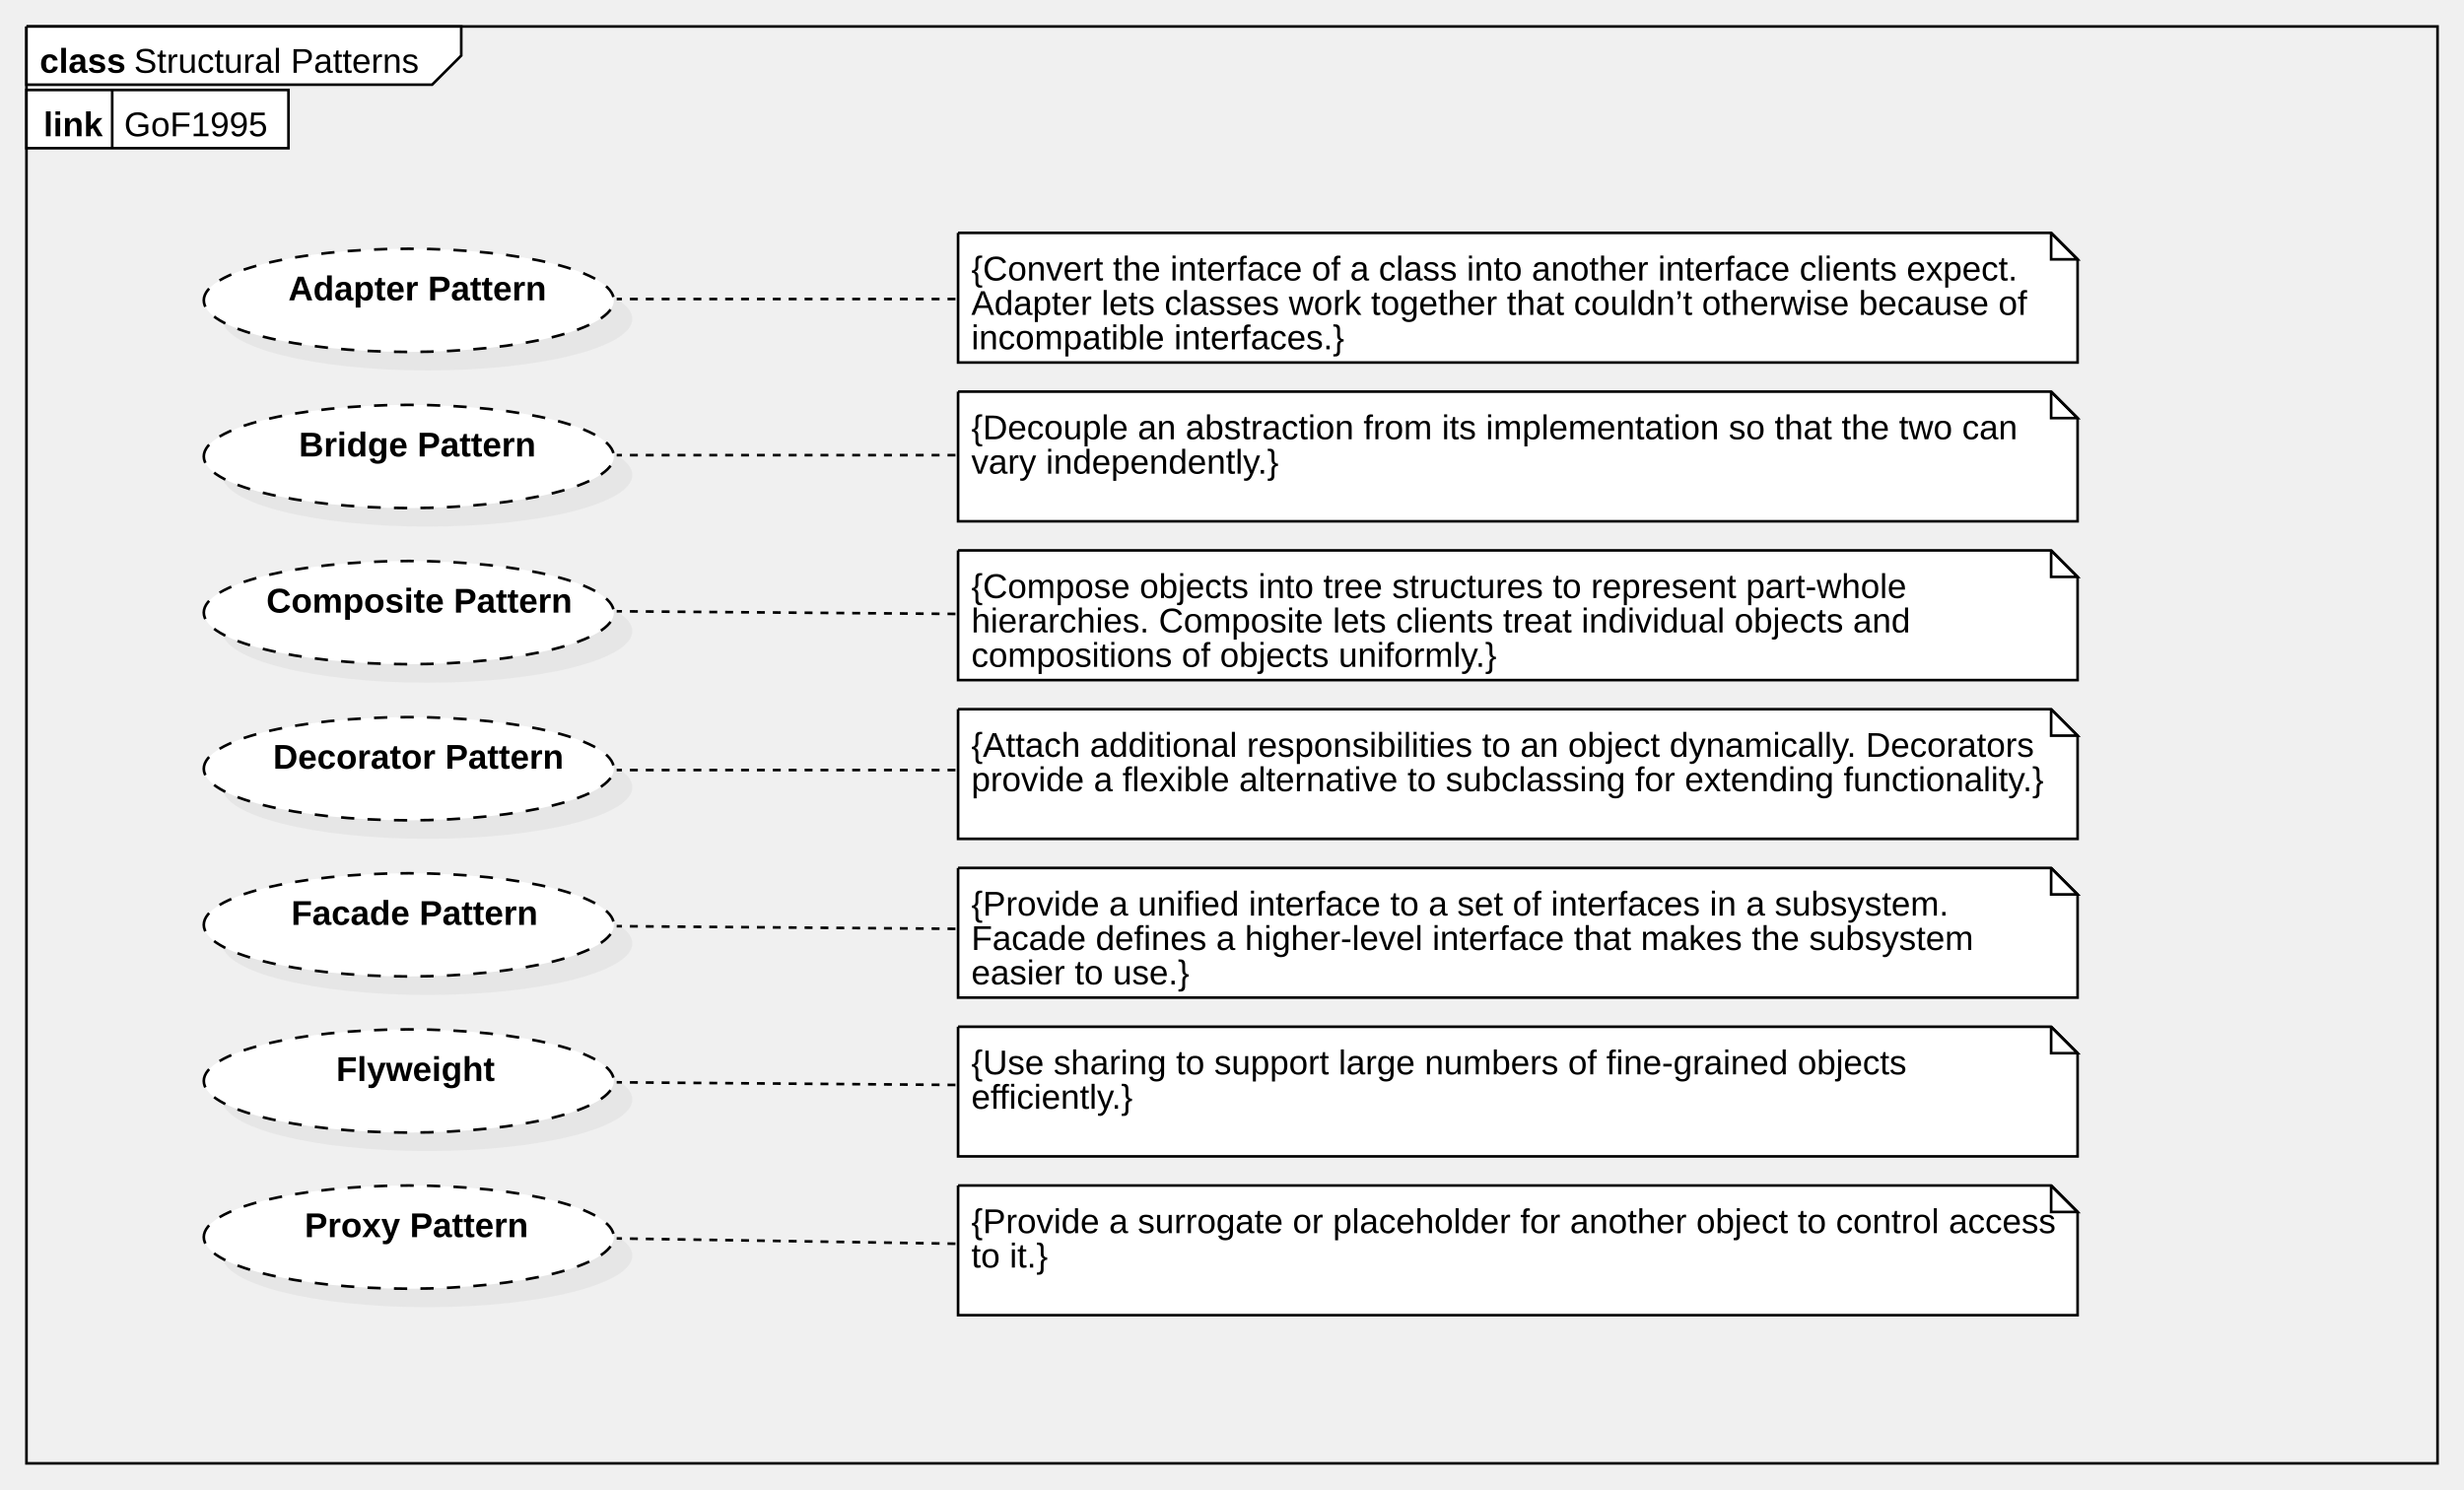
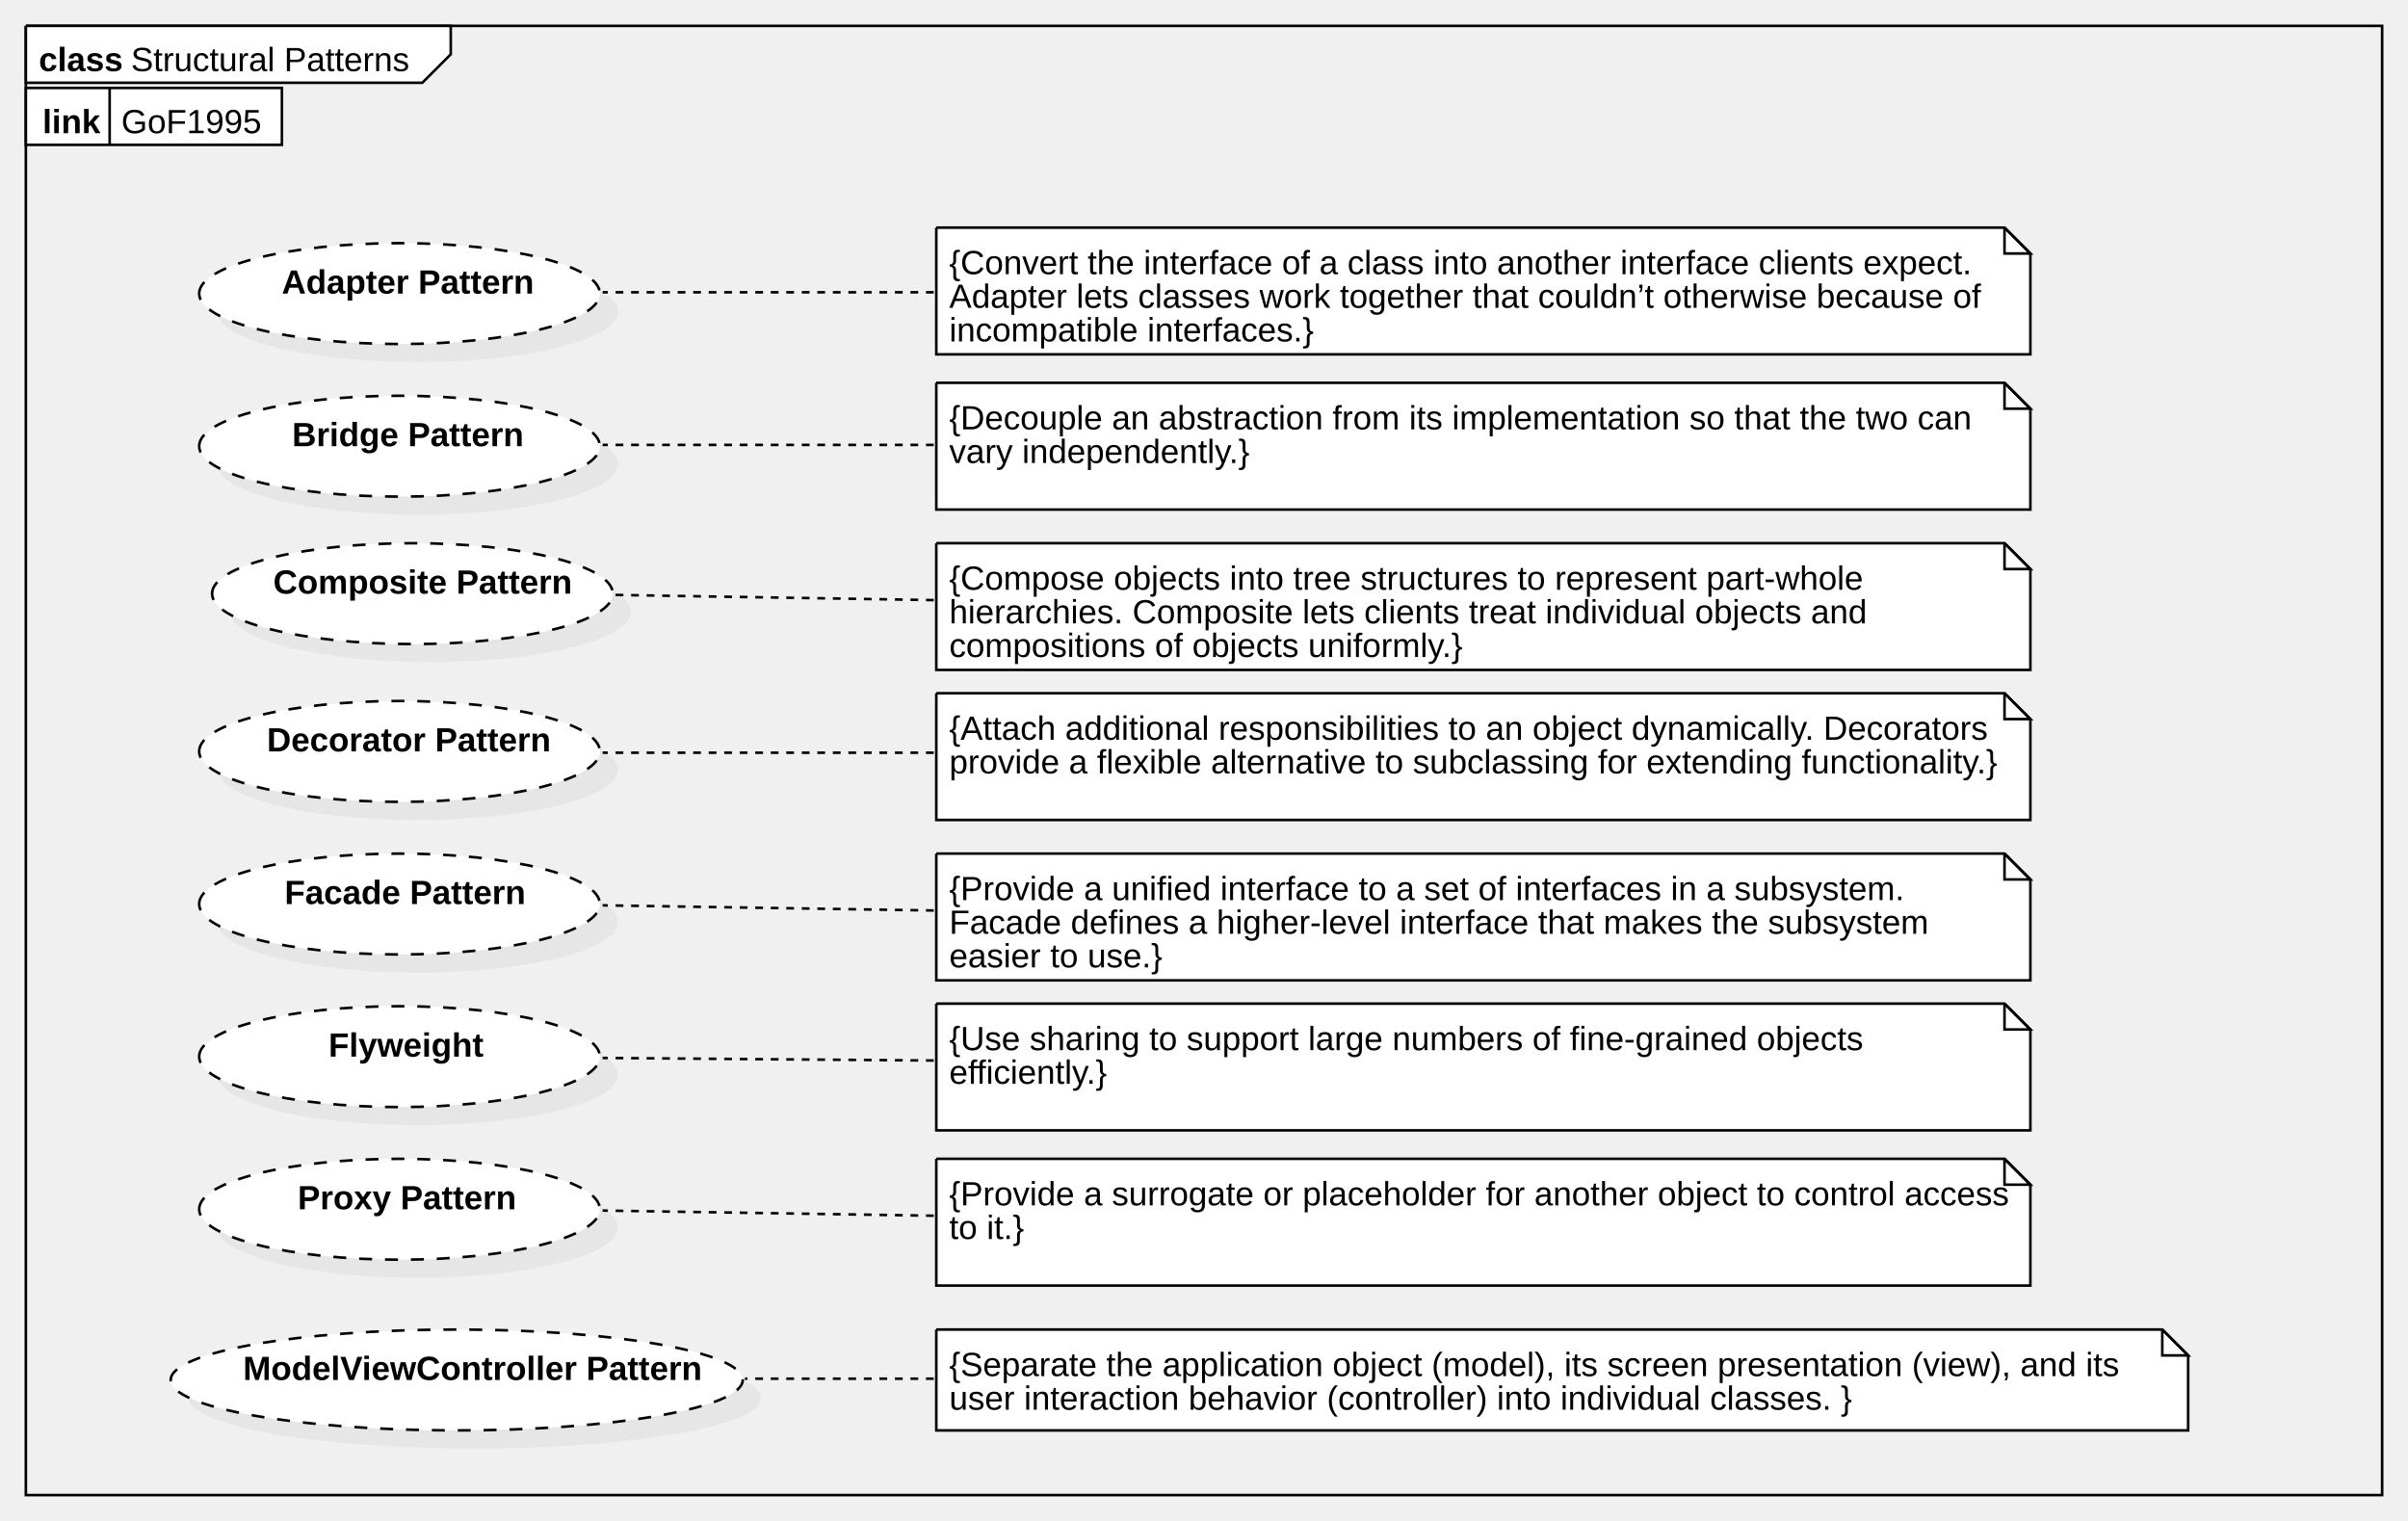
- <svg xmlns="http://www.w3.org/2000/svg" version="1.1" width="931" height="563">
+ <svg xmlns="http://www.w3.org/2000/svg" version="1.1" width="931" height="588">
  <defs />
  <g>
    <g transform="translate(-6,2) scale(1,1)">
-       <path fill="none" stroke="#000000" d="M 16 8 L 927 8 L 927 551 L 16 551 L 16 8" stroke-miterlimit="10" />
+       <path fill="none" stroke="#000000" d="M 16 8 L 927 8 L 927 576 L 16 576 L 16 8" stroke-miterlimit="10" />
    </g>
    <g transform="translate(-6,2) scale(1,1)">
      <path fill="#ffffff" stroke="none" d="M 16 8 L 16 30 L 169.274 30 L 180.274 19 L 180.274 8 L 16 8" />
    </g>
    <g transform="translate(-6,2) scale(1,1)">
      <path fill="none" stroke="#000000" d="M 16 8 L 16 30 L 169.274 30 L 180.274 19 L 180.274 8 L 16 8 L 16 8" stroke-miterlimit="10" />
    </g>
    <g transform="translate(-6,2) scale(1,1)">
      <g>
        <path fill="none" stroke="none" />
        <text fill="#000000" stroke="none" font-family="Arial" font-size="13px" font-style="normal" font-weight="normal" text-decoration="none" x="56.618" y="25.5">Structural Patterns</text>
      </g>
    </g>
    <g transform="translate(-6,2) scale(1,1)">
      <g>
        <path fill="none" stroke="none" />
        <text fill="#000000" stroke="none" font-family="Arial" font-size="13px" font-style="normal" font-weight="bold" text-decoration="none" x="21" y="25.5">class</text>
      </g>
    </g>
    <g transform="translate(-6,2) scale(1,1)">
      <rect fill="#ffffff" stroke="none" x="16" y="32" width="99" height="22" />
    </g>
    <g transform="translate(-6,2) scale(1,1)">
      <path fill="none" stroke="#000000" d="M 16 32 L 115 32 L 115 54 L 16 54 L 16 32 Z Z" stroke-miterlimit="10" />
    </g>
    <g transform="translate(-6,2) scale(1,1)">
      <path fill="none" stroke="#000000" d="M 48.395 32 L 48.395 54" stroke-miterlimit="10" />
    </g>
    <g transform="translate(-6,2) scale(1,1)">
      <g>
        <path fill="none" stroke="none" />
        <text fill="#000000" stroke="none" font-family="Arial" font-size="13px" font-style="normal" font-weight="normal" text-decoration="none" x="52.895" y="49.5">GoF1995</text>
      </g>
    </g>
    <g transform="translate(-6,2) scale(1,1)">
      <g>
        <path fill="none" stroke="none" />
        <text fill="#000000" stroke="none" font-family="Arial" font-size="13px" font-style="normal" font-weight="bold" text-decoration="none" x="22.444" y="49.5">link</text>
      </g>
    </g>
    <g transform="translate(-6,2) scale(1,1)">
      <path fill="#C0C0C0" stroke="none" d="M 90 118.5 C 90 107.73 124.683 99 167.466 99 C 210.25 99 244.933 107.73 244.933 118.5 C 244.933 129.27 210.25 138 167.466 138 C 124.683 138 90 129.27 90 118.5 Z" opacity="0.2" />
    </g>
    <g transform="translate(-6,2) scale(1,1)">
      <path fill="#ffffff" stroke="none" d="M 83 111.5 C 83 100.73 117.683 92 160.466 92 C 203.25 92 237.933 100.73 237.933 111.5 C 237.933 122.27 203.25 131 160.466 131 C 117.683 131 83 122.27 83 111.5 Z" />
    </g>
    <g transform="translate(-6,2) scale(1,1)">
      <path fill="none" stroke="#000000" d="M 83 111.5 C 83 100.73 117.683 92 160.466 92 C 203.25 92 237.933 100.73 237.933 111.5 C 237.933 122.27 203.25 131 160.466 131 C 117.683 131 83 122.27 83 111.5 Z" stroke-miterlimit="10" stroke-dasharray="5" />
    </g>
    <g transform="translate(-6,2) scale(1,1)">
      <g>
        <path fill="none" stroke="none" />
        <text fill="#000000" stroke="none" font-family="Arial" font-size="13px" font-style="normal" font-weight="bold" text-decoration="none" x="114.938" y="111.5">Adapter Pattern</text>
      </g>
    </g>
    <g transform="translate(-6,2) scale(1,1)">
      <path fill="#C0C0C0" stroke="none" d="M 90 177.5 C 90 166.73 124.683 158 167.466 158 C 210.25 158 244.933 166.73 244.933 177.5 C 244.933 188.27 210.25 197 167.466 197 C 124.683 197 90 188.27 90 177.5 Z" opacity="0.2" />
    </g>
    <g transform="translate(-6,2) scale(1,1)">
      <path fill="#ffffff" stroke="none" d="M 83 170.5 C 83 159.73 117.683 151 160.466 151 C 203.25 151 237.933 159.73 237.933 170.5 C 237.933 181.27 203.25 190 160.466 190 C 117.683 190 83 181.27 83 170.5 Z" />
    </g>
    <g transform="translate(-6,2) scale(1,1)">
      <path fill="none" stroke="#000000" d="M 83 170.5 C 83 159.73 117.683 151 160.466 151 C 203.25 151 237.933 159.73 237.933 170.5 C 237.933 181.27 203.25 190 160.466 190 C 117.683 190 83 181.27 83 170.5 Z" stroke-miterlimit="10" stroke-dasharray="5" />
    </g>
    <g transform="translate(-6,2) scale(1,1)">
      <g>
        <path fill="none" stroke="none" />
        <text fill="#000000" stroke="none" font-family="Arial" font-size="13px" font-style="normal" font-weight="bold" text-decoration="none" x="118.915" y="170.5">Bridge Pattern</text>
-       </g>
-     </g>
-     <g transform="translate(-6,2) scale(1,1)">
-       <path fill="#C0C0C0" stroke="none" d="M 90 236.5 C 90 225.73 124.683 217 167.466 217 C 210.25 217 244.933 225.73 244.933 236.5 C 244.933 247.27 210.25 256 167.466 256 C 124.683 256 90 247.27 90 236.5 Z" opacity="0.2" />
-     </g>
-     <g transform="translate(-6,2) scale(1,1)">
-       <path fill="#ffffff" stroke="none" d="M 83 229.5 C 83 218.73 117.683 210 160.466 210 C 203.25 210 237.933 218.73 237.933 229.5 C 237.933 240.27 203.25 249 160.466 249 C 117.683 249 83 240.27 83 229.5 Z" />
-     </g>
-     <g transform="translate(-6,2) scale(1,1)">
-       <path fill="none" stroke="#000000" d="M 83 229.5 C 83 218.73 117.683 210 160.466 210 C 203.25 210 237.933 218.73 237.933 229.5 C 237.933 240.27 203.25 249 160.466 249 C 117.683 249 83 240.27 83 229.5 Z" stroke-miterlimit="10" stroke-dasharray="5" />
-     </g>
-     <g transform="translate(-6,2) scale(1,1)">
-       <g>
-         <path fill="none" stroke="none" />
-         <text fill="#000000" stroke="none" font-family="Arial" font-size="13px" font-style="normal" font-weight="bold" text-decoration="none" x="106.635" y="229.5">Composite Pattern</text>
-       </g>
-     </g>
-     <g transform="translate(-6,2) scale(1,1)">
-       <path fill="#C0C0C0" stroke="none" d="M 90 354.5 C 90 343.73 124.683 335 167.466 335 C 210.25 335 244.933 343.73 244.933 354.5 C 244.933 365.27 210.25 374 167.466 374 C 124.683 374 90 365.27 90 354.5 Z" opacity="0.2" />
-     </g>
-     <g transform="translate(-6,2) scale(1,1)">
-       <path fill="#ffffff" stroke="none" d="M 83 347.5 C 83 336.73 117.683 328 160.466 328 C 203.25 328 237.933 336.73 237.933 347.5 C 237.933 358.27 203.25 367 160.466 367 C 117.683 367 83 358.27 83 347.5 Z" />
-     </g>
-     <g transform="translate(-6,2) scale(1,1)">
-       <path fill="none" stroke="#000000" d="M 83 347.5 C 83 336.73 117.683 328 160.466 328 C 203.25 328 237.933 336.73 237.933 347.5 C 237.933 358.27 203.25 367 160.466 367 C 117.683 367 83 358.27 83 347.5 Z" stroke-miterlimit="10" stroke-dasharray="5" />
-     </g>
-     <g transform="translate(-6,2) scale(1,1)">
-       <g>
-         <path fill="none" stroke="none" />
-         <text fill="#000000" stroke="none" font-family="Arial" font-size="13px" font-style="normal" font-weight="bold" text-decoration="none" x="116.023" y="347.5">Facade Pattern</text>
      </g>
    </g>
    <g transform="translate(-6,2) scale(1,1)">
      <path fill="#C0C0C0" stroke="none" d="M 90 413.5 C 90 402.73 124.683 394 167.466 394 C 210.25 394 244.933 402.73 244.933 413.5 C 244.933 424.27 210.25 433 167.466 433 C 124.683 433 90 424.27 90 413.5 Z" opacity="0.2" />
    </g>
    <g transform="translate(-6,2) scale(1,1)">
      <path fill="#ffffff" stroke="none" d="M 83 406.5 C 83 395.73 117.683 387 160.466 387 C 203.25 387 237.933 395.73 237.933 406.5 C 237.933 417.27 203.25 426 160.466 426 C 117.683 426 83 417.27 83 406.5 Z" />
    </g>
    <g transform="translate(-6,2) scale(1,1)">
      <path fill="none" stroke="#000000" d="M 83 406.5 C 83 395.73 117.683 387 160.466 387 C 203.25 387 237.933 395.73 237.933 406.5 C 237.933 417.27 203.25 426 160.466 426 C 117.683 426 83 417.27 83 406.5 Z" stroke-miterlimit="10" stroke-dasharray="5" />
    </g>
    <g transform="translate(-6,2) scale(1,1)">
      <g>
        <path fill="none" stroke="none" />
        <text fill="#000000" stroke="none" font-family="Arial" font-size="13px" font-style="normal" font-weight="bold" text-decoration="none" x="133.013" y="406.5">Flyweight</text>
      </g>
    </g>
    <g transform="translate(-6,2) scale(1,1)">
      <path fill="#C0C0C0" stroke="none" d="M 90 472.5 C 90 461.73 124.683 453 167.466 453 C 210.25 453 244.933 461.73 244.933 472.5 C 244.933 483.27 210.25 492 167.466 492 C 124.683 492 90 483.27 90 472.5 Z" opacity="0.2" />
    </g>
    <g transform="translate(-6,2) scale(1,1)">
      <path fill="#ffffff" stroke="none" d="M 83 465.5 C 83 454.73 117.683 446 160.466 446 C 203.25 446 237.933 454.73 237.933 465.5 C 237.933 476.27 203.25 485 160.466 485 C 117.683 485 83 476.27 83 465.5 Z" />
    </g>
    <g transform="translate(-6,2) scale(1,1)">
      <path fill="none" stroke="#000000" d="M 83 465.5 C 83 454.73 117.683 446 160.466 446 C 203.25 446 237.933 454.73 237.933 465.5 C 237.933 476.27 203.25 485 160.466 485 C 117.683 485 83 476.27 83 465.5 Z" stroke-miterlimit="10" stroke-dasharray="5" />
    </g>
    <g transform="translate(-6,2) scale(1,1)">
      <g>
        <path fill="none" stroke="none" />
        <text fill="#000000" stroke="none" font-family="Arial" font-size="13px" font-style="normal" font-weight="bold" text-decoration="none" x="121.089" y="465.5">Proxy Pattern</text>
      </g>
    </g>
    <g transform="translate(-6,2) scale(1,1)">
      <path fill="#ffffff" stroke="none" d="M 368 86 L 781 86 L 791 96 L 791 135 L 368 135 L 368 86" />
    </g>
    <g transform="translate(-6,2) scale(1,1)">
      <path fill="none" stroke="#000000" d="M 368 86 L 781 86 L 791 96 L 791 135 L 368 135 L 368 86 L 368 86" stroke-miterlimit="10" />
    </g>
    <g transform="translate(-6,2) scale(1,1)">
      <path fill="none" stroke="#000000" d="M 781 86 L 781 96 L 791 96 L 781 86" stroke-miterlimit="10" />
    </g>
    <g transform="translate(-6,2) scale(1,1)">
      <g>
        <path fill="none" stroke="none" />
        <text fill="#000000" stroke="none" font-family="Arial" font-size="13px" font-style="normal" font-weight="normal" text-decoration="none" x="373" y="104">{Convert the interface of a class into another interface clients expect.</text>
        <text fill="#000000" stroke="none" font-family="Arial" font-size="13px" font-style="normal" font-weight="normal" text-decoration="none" x="373" y="117">Adapter lets classes work together that couldn’t otherwise because of</text>
        <text fill="#000000" stroke="none" font-family="Arial" font-size="13px" font-style="normal" font-weight="normal" text-decoration="none" x="373" y="130">incompatible interfaces.}</text>
      </g>
    </g>
    <g transform="translate(-6,2) scale(1,1)">
      <path fill="none" stroke="#000000" d="M 367 111 L 239 111" stroke-miterlimit="10" stroke-dasharray="3" />
    </g>
    <g transform="translate(-6,2) scale(1,1)">
      <path fill="#ffffff" stroke="none" d="M 368 146 L 781 146 L 791 156 L 791 195 L 368 195 L 368 146" />
    </g>
    <g transform="translate(-6,2) scale(1,1)">
      <path fill="none" stroke="#000000" d="M 368 146 L 781 146 L 791 156 L 791 195 L 368 195 L 368 146 L 368 146" stroke-miterlimit="10" />
    </g>
    <g transform="translate(-6,2) scale(1,1)">
      <path fill="none" stroke="#000000" d="M 781 146 L 781 156 L 791 156 L 781 146" stroke-miterlimit="10" />
    </g>
    <g transform="translate(-6,2) scale(1,1)">
      <g>
        <path fill="none" stroke="none" />
        <text fill="#000000" stroke="none" font-family="Arial" font-size="13px" font-style="normal" font-weight="normal" text-decoration="none" x="373" y="164">{Decouple an abstraction from its implementation so that the two can</text>
        <text fill="#000000" stroke="none" font-family="Arial" font-size="13px" font-style="normal" font-weight="normal" text-decoration="none" x="373" y="177">vary independently.}</text>
      </g>
    </g>
    <g transform="translate(-6,2) scale(1,1)">
      <path fill="none" stroke="#000000" d="M 367 170 L 239 170" stroke-miterlimit="10" stroke-dasharray="3" />
    </g>
    <g transform="translate(-6,2) scale(1,1)">
-       <path fill="#ffffff" stroke="none" d="M 368 206 L 781 206 L 791 216 L 791 255 L 368 255 L 368 206" />
-     </g>
-     <g transform="translate(-6,2) scale(1,1)">
-       <path fill="none" stroke="#000000" d="M 368 206 L 781 206 L 791 216 L 791 255 L 368 255 L 368 206 L 368 206" stroke-miterlimit="10" />
-     </g>
-     <g transform="translate(-6,2) scale(1,1)">
-       <path fill="none" stroke="#000000" d="M 781 206 L 781 216 L 791 216 L 781 206" stroke-miterlimit="10" />
-     </g>
-     <g transform="translate(-6,2) scale(1,1)">
-       <g>
-         <path fill="none" stroke="none" />
-         <text fill="#000000" stroke="none" font-family="Arial" font-size="13px" font-style="normal" font-weight="normal" text-decoration="none" x="373" y="224">{Compose objects into tree structures to represent part-whole</text>
-         <text fill="#000000" stroke="none" font-family="Arial" font-size="13px" font-style="normal" font-weight="normal" text-decoration="none" x="373" y="237">hierarchies. Composite lets clients treat individual objects and</text>
-         <text fill="#000000" stroke="none" font-family="Arial" font-size="13px" font-style="normal" font-weight="normal" text-decoration="none" x="373" y="250">compositions of objects uniformly.}</text>
-       </g>
-     </g>
-     <g transform="translate(-6,2) scale(1,1)">
-       <path fill="none" stroke="#000000" d="M 367 230 L 239 229" stroke-miterlimit="10" stroke-dasharray="3" />
-     </g>
-     <g transform="translate(-6,2) scale(1,1)">
      <path fill="#C0C0C0" stroke="none" d="M 90 295.5 C 90 284.73 124.683 276 167.466 276 C 210.25 276 244.933 284.73 244.933 295.5 C 244.933 306.27 210.25 315 167.466 315 C 124.683 315 90 306.27 90 295.5 Z" opacity="0.2" />
    </g>
    <g transform="translate(-6,2) scale(1,1)">
      <path fill="#ffffff" stroke="none" d="M 83 288.5 C 83 277.73 117.683 269 160.466 269 C 203.25 269 237.933 277.73 237.933 288.5 C 237.933 299.27 203.25 308 160.466 308 C 117.683 308 83 299.27 83 288.5 Z" />
    </g>
    <g transform="translate(-6,2) scale(1,1)">
      <path fill="none" stroke="#000000" d="M 83 288.5 C 83 277.73 117.683 269 160.466 269 C 203.25 269 237.933 277.73 237.933 288.5 C 237.933 299.27 203.25 308 160.466 308 C 117.683 308 83 299.27 83 288.5 Z" stroke-miterlimit="10" stroke-dasharray="5" />
    </g>
    <g transform="translate(-6,2) scale(1,1)">
      <g>
        <path fill="none" stroke="none" />
        <text fill="#000000" stroke="none" font-family="Arial" font-size="13px" font-style="normal" font-weight="bold" text-decoration="none" x="109.165" y="288.5">Decorator Pattern</text>
      </g>
    </g>
    <g transform="translate(-6,2) scale(1,1)">
      <path fill="#ffffff" stroke="none" d="M 368 266 L 781 266 L 791 276 L 791 315 L 368 315 L 368 266" />
    </g>
    <g transform="translate(-6,2) scale(1,1)">
      <path fill="none" stroke="#000000" d="M 368 266 L 781 266 L 791 276 L 791 315 L 368 315 L 368 266 L 368 266" stroke-miterlimit="10" />
    </g>
    <g transform="translate(-6,2) scale(1,1)">
      <path fill="none" stroke="#000000" d="M 781 266 L 781 276 L 791 276 L 781 266" stroke-miterlimit="10" />
    </g>
    <g transform="translate(-6,2) scale(1,1)">
      <g>
        <path fill="none" stroke="none" />
        <text fill="#000000" stroke="none" font-family="Arial" font-size="13px" font-style="normal" font-weight="normal" text-decoration="none" x="373" y="284">{Attach additional responsibilities to an object dynamically. Decorators</text>
        <text fill="#000000" stroke="none" font-family="Arial" font-size="13px" font-style="normal" font-weight="normal" text-decoration="none" x="373" y="297">provide a flexible alternative to subclassing for extending functionality.}</text>
      </g>
    </g>
    <g transform="translate(-6,2) scale(1,1)">
      <path fill="none" stroke="#000000" d="M 367 289 L 239 289" stroke-miterlimit="10" stroke-dasharray="3" />
    </g>
    <g transform="translate(-6,2) scale(1,1)">
-       <path fill="#ffffff" stroke="none" d="M 368 326 L 781 326 L 791 336 L 791 375 L 368 375 L 368 326" />
-     </g>
-     <g transform="translate(-6,2) scale(1,1)">
-       <path fill="none" stroke="#000000" d="M 368 326 L 781 326 L 791 336 L 791 375 L 368 375 L 368 326 L 368 326" stroke-miterlimit="10" />
-     </g>
-     <g transform="translate(-6,2) scale(1,1)">
-       <path fill="none" stroke="#000000" d="M 781 326 L 781 336 L 791 336 L 781 326" stroke-miterlimit="10" />
-     </g>
-     <g transform="translate(-6,2) scale(1,1)">
-       <g>
-         <path fill="none" stroke="none" />
-         <text fill="#000000" stroke="none" font-family="Arial" font-size="13px" font-style="normal" font-weight="normal" text-decoration="none" x="373" y="344">{Provide a unified interface to a set of interfaces in a subsystem.</text>
-         <text fill="#000000" stroke="none" font-family="Arial" font-size="13px" font-style="normal" font-weight="normal" text-decoration="none" x="373" y="357">Facade defines a higher-level interface that makes the subsystem</text>
-         <text fill="#000000" stroke="none" font-family="Arial" font-size="13px" font-style="normal" font-weight="normal" text-decoration="none" x="373" y="370">easier to use.}</text>
-       </g>
-     </g>
-     <g transform="translate(-6,2) scale(1,1)">
-       <path fill="none" stroke="#000000" d="M 367 349 L 239 348" stroke-miterlimit="10" stroke-dasharray="3" />
-     </g>
-     <g transform="translate(-6,2) scale(1,1)">
      <path fill="#ffffff" stroke="none" d="M 368 386 L 781 386 L 791 396 L 791 435 L 368 435 L 368 386" />
    </g>
    <g transform="translate(-6,2) scale(1,1)">
      <path fill="none" stroke="#000000" d="M 368 386 L 781 386 L 791 396 L 791 435 L 368 435 L 368 386 L 368 386" stroke-miterlimit="10" />
    </g>
    <g transform="translate(-6,2) scale(1,1)">
      <path fill="none" stroke="#000000" d="M 781 386 L 781 396 L 791 396 L 781 386" stroke-miterlimit="10" />
    </g>
    <g transform="translate(-6,2) scale(1,1)">
      <g>
        <path fill="none" stroke="none" />
        <text fill="#000000" stroke="none" font-family="Arial" font-size="13px" font-style="normal" font-weight="normal" text-decoration="none" x="373" y="404">{Use sharing to support large numbers of fine-grained objects</text>
        <text fill="#000000" stroke="none" font-family="Arial" font-size="13px" font-style="normal" font-weight="normal" text-decoration="none" x="373" y="417">efficiently.}</text>
      </g>
    </g>
    <g transform="translate(-6,2) scale(1,1)">
      <path fill="none" stroke="#000000" d="M 367 408 L 239 407" stroke-miterlimit="10" stroke-dasharray="3" />
    </g>
    <g transform="translate(-6,2) scale(1,1)">
      <path fill="#ffffff" stroke="none" d="M 368 446 L 781 446 L 791 456 L 791 495 L 368 495 L 368 446" />
    </g>
    <g transform="translate(-6,2) scale(1,1)">
      <path fill="none" stroke="#000000" d="M 368 446 L 781 446 L 791 456 L 791 495 L 368 495 L 368 446 L 368 446" stroke-miterlimit="10" />
    </g>
    <g transform="translate(-6,2) scale(1,1)">
      <path fill="none" stroke="#000000" d="M 781 446 L 781 456 L 791 456 L 781 446" stroke-miterlimit="10" />
    </g>
    <g transform="translate(-6,2) scale(1,1)">
      <g>
        <path fill="none" stroke="none" />
        <text fill="#000000" stroke="none" font-family="Arial" font-size="13px" font-style="normal" font-weight="normal" text-decoration="none" x="373" y="464">{Provide a surrogate or placeholder for another object to control access</text>
        <text fill="#000000" stroke="none" font-family="Arial" font-size="13px" font-style="normal" font-weight="normal" text-decoration="none" x="373" y="477">to it.}</text>
      </g>
    </g>
    <g transform="translate(-6,2) scale(1,1)">
      <path fill="none" stroke="#000000" d="M 367 468 L 239 466" stroke-miterlimit="10" stroke-dasharray="3" />
    </g>
+     <g transform="translate(-6,2) scale(1,1)">
+       <path fill="#C0C0C0" stroke="none" d="M 95 234.5 C 95 223.73 129.683 215 172.466 215 C 215.25 215 249.933 223.73 249.933 234.5 C 249.933 245.27 215.25 254 172.466 254 C 129.683 254 95 245.27 95 234.5 Z" opacity="0.2" />
+     </g>
+     <g transform="translate(-6,2) scale(1,1)">
+       <path fill="#ffffff" stroke="none" d="M 88 227.5 C 88 216.73 122.683 208 165.466 208 C 208.25 208 242.933 216.73 242.933 227.5 C 242.933 238.27 208.25 247 165.466 247 C 122.683 247 88 238.27 88 227.5 Z" />
+     </g>
+     <g transform="translate(-6,2) scale(1,1)">
+       <path fill="none" stroke="#000000" d="M 88 227.5 C 88 216.73 122.683 208 165.466 208 C 208.25 208 242.933 216.73 242.933 227.5 C 242.933 238.27 208.25 247 165.466 247 C 122.683 247 88 238.27 88 227.5 Z" stroke-miterlimit="10" stroke-dasharray="5" />
+     </g>
+     <g transform="translate(-6,2) scale(1,1)">
+       <g>
+         <path fill="none" stroke="none" />
+         <text fill="#000000" stroke="none" font-family="Arial" font-size="13px" font-style="normal" font-weight="bold" text-decoration="none" x="111.635" y="227.5">Composite Pattern</text>
+       </g>
+     </g>
+     <g transform="translate(-6,2) scale(1,1)">
+       <path fill="#ffffff" stroke="none" d="M 368 208 L 781 208 L 791 218 L 791 257 L 368 257 L 368 208" />
+     </g>
+     <g transform="translate(-6,2) scale(1,1)">
+       <path fill="none" stroke="#000000" d="M 368 208 L 781 208 L 791 218 L 791 257 L 368 257 L 368 208 L 368 208" stroke-miterlimit="10" />
+     </g>
+     <g transform="translate(-6,2) scale(1,1)">
+       <path fill="none" stroke="#000000" d="M 781 208 L 781 218 L 791 218 L 781 208" stroke-miterlimit="10" />
+     </g>
+     <g transform="translate(-6,2) scale(1,1)">
+       <g>
+         <path fill="none" stroke="none" />
+         <text fill="#000000" stroke="none" font-family="Arial" font-size="13px" font-style="normal" font-weight="normal" text-decoration="none" x="373" y="226">{Compose objects into tree structures to represent part-whole</text>
+         <text fill="#000000" stroke="none" font-family="Arial" font-size="13px" font-style="normal" font-weight="normal" text-decoration="none" x="373" y="239">hierarchies. Composite lets clients treat individual objects and</text>
+         <text fill="#000000" stroke="none" font-family="Arial" font-size="13px" font-style="normal" font-weight="normal" text-decoration="none" x="373" y="252">compositions of objects uniformly.}</text>
+       </g>
+     </g>
+     <g transform="translate(-6,2) scale(1,1)">
+       <path fill="none" stroke="#000000" d="M 367 230 L 244 228" stroke-miterlimit="10" stroke-dasharray="3" />
+     </g>
+     <g transform="translate(-6,2) scale(1,1)">
+       <path fill="#C0C0C0" stroke="none" d="M 90 354.5 C 90 343.73 124.683 335 167.466 335 C 210.25 335 244.933 343.73 244.933 354.5 C 244.933 365.27 210.25 374 167.466 374 C 124.683 374 90 365.27 90 354.5 Z" opacity="0.2" />
+     </g>
+     <g transform="translate(-6,2) scale(1,1)">
+       <path fill="#ffffff" stroke="none" d="M 83 347.5 C 83 336.73 117.683 328 160.466 328 C 203.25 328 237.933 336.73 237.933 347.5 C 237.933 358.27 203.25 367 160.466 367 C 117.683 367 83 358.27 83 347.5 Z" />
+     </g>
+     <g transform="translate(-6,2) scale(1,1)">
+       <path fill="none" stroke="#000000" d="M 83 347.5 C 83 336.73 117.683 328 160.466 328 C 203.25 328 237.933 336.73 237.933 347.5 C 237.933 358.27 203.25 367 160.466 367 C 117.683 367 83 358.27 83 347.5 Z" stroke-miterlimit="10" stroke-dasharray="5" />
+     </g>
+     <g transform="translate(-6,2) scale(1,1)">
+       <g>
+         <path fill="none" stroke="none" />
+         <text fill="#000000" stroke="none" font-family="Arial" font-size="13px" font-style="normal" font-weight="bold" text-decoration="none" x="116.023" y="347.5">Facade Pattern</text>
+       </g>
+     </g>
+     <g transform="translate(-6,2) scale(1,1)">
+       <path fill="#ffffff" stroke="none" d="M 368 328 L 781 328 L 791 338 L 791 377 L 368 377 L 368 328" />
+     </g>
+     <g transform="translate(-6,2) scale(1,1)">
+       <path fill="none" stroke="#000000" d="M 368 328 L 781 328 L 791 338 L 791 377 L 368 377 L 368 328 L 368 328" stroke-miterlimit="10" />
+     </g>
+     <g transform="translate(-6,2) scale(1,1)">
+       <path fill="none" stroke="#000000" d="M 781 328 L 781 338 L 791 338 L 781 328" stroke-miterlimit="10" />
+     </g>
+     <g transform="translate(-6,2) scale(1,1)">
+       <g>
+         <path fill="none" stroke="none" />
+         <text fill="#000000" stroke="none" font-family="Arial" font-size="13px" font-style="normal" font-weight="normal" text-decoration="none" x="373" y="346">{Provide a unified interface to a set of interfaces in a subsystem.</text>
+         <text fill="#000000" stroke="none" font-family="Arial" font-size="13px" font-style="normal" font-weight="normal" text-decoration="none" x="373" y="359">Facade defines a higher-level interface that makes the subsystem</text>
+         <text fill="#000000" stroke="none" font-family="Arial" font-size="13px" font-style="normal" font-weight="normal" text-decoration="none" x="373" y="372">easier to use.}</text>
+       </g>
+     </g>
+     <g transform="translate(-6,2) scale(1,1)">
+       <path fill="none" stroke="#000000" d="M 367 350 L 239 348" stroke-miterlimit="10" stroke-dasharray="3" />
+     </g>
+     <g transform="translate(-6,2) scale(1,1)">
+       <path fill="#C0C0C0" stroke="none" d="M 79 538.5 C 79 527.73 128.508 519 189.579 519 C 250.65 519 300.158 527.73 300.158 538.5 C 300.158 549.27 250.65 558 189.579 558 C 128.508 558 79 549.27 79 538.5 Z" opacity="0.2" />
+     </g>
+     <g transform="translate(-6,2) scale(1,1)">
+       <path fill="#ffffff" stroke="none" d="M 72 531.5 C 72 520.73 121.508 512 182.579 512 C 243.65 512 293.158 520.73 293.158 531.5 C 293.158 542.27 243.65 551 182.579 551 C 121.508 551 72 542.27 72 531.5 Z" />
+     </g>
+     <g transform="translate(-6,2) scale(1,1)">
+       <path fill="none" stroke="#000000" d="M 72 531.5 C 72 520.73 121.508 512 182.579 512 C 243.65 512 293.158 520.73 293.158 531.5 C 293.158 542.27 243.65 551 182.579 551 C 121.508 551 72 542.27 72 531.5 Z" stroke-miterlimit="10" stroke-dasharray="5" />
+     </g>
+     <g transform="translate(-6,2) scale(1,1)">
+       <g>
+         <path fill="none" stroke="none" />
+         <text fill="#000000" stroke="none" font-family="Arial" font-size="13px" font-style="normal" font-weight="bold" text-decoration="none" x="99.964" y="531.5">ModelViewController Pattern</text>
+       </g>
+     </g>
+     <g transform="translate(-6,2) scale(1,1)">
+       <path fill="#ffffff" stroke="none" d="M 368 512 L 842 512 L 852 522 L 852 551 L 368 551 L 368 512" />
+     </g>
+     <g transform="translate(-6,2) scale(1,1)">
+       <path fill="none" stroke="#000000" d="M 368 512 L 842 512 L 852 522 L 852 551 L 368 551 L 368 512 L 368 512" stroke-miterlimit="10" />
+     </g>
+     <g transform="translate(-6,2) scale(1,1)">
+       <path fill="none" stroke="#000000" d="M 842 512 L 842 522 L 852 522 L 842 512" stroke-miterlimit="10" />
+     </g>
+     <g transform="translate(-6,2) scale(1,1)">
+       <g>
+         <path fill="none" stroke="none" />
+         <text fill="#000000" stroke="none" font-family="Arial" font-size="13px" font-style="normal" font-weight="normal" text-decoration="none" x="373" y="530">{Separate the application object (model), its screen presentation (view), and its</text>
+         <text fill="#000000" stroke="none" font-family="Arial" font-size="13px" font-style="normal" font-weight="normal" text-decoration="none" x="373" y="543">user interaction behavior (controller) into individual classes. }</text>
+       </g>
+     </g>
+     <g transform="translate(-6,2) scale(1,1)">
+       <path fill="none" stroke="#000000" d="M 367 531 L 294 531" stroke-miterlimit="10" stroke-dasharray="3" />
+     </g>
  </g>
</svg>
